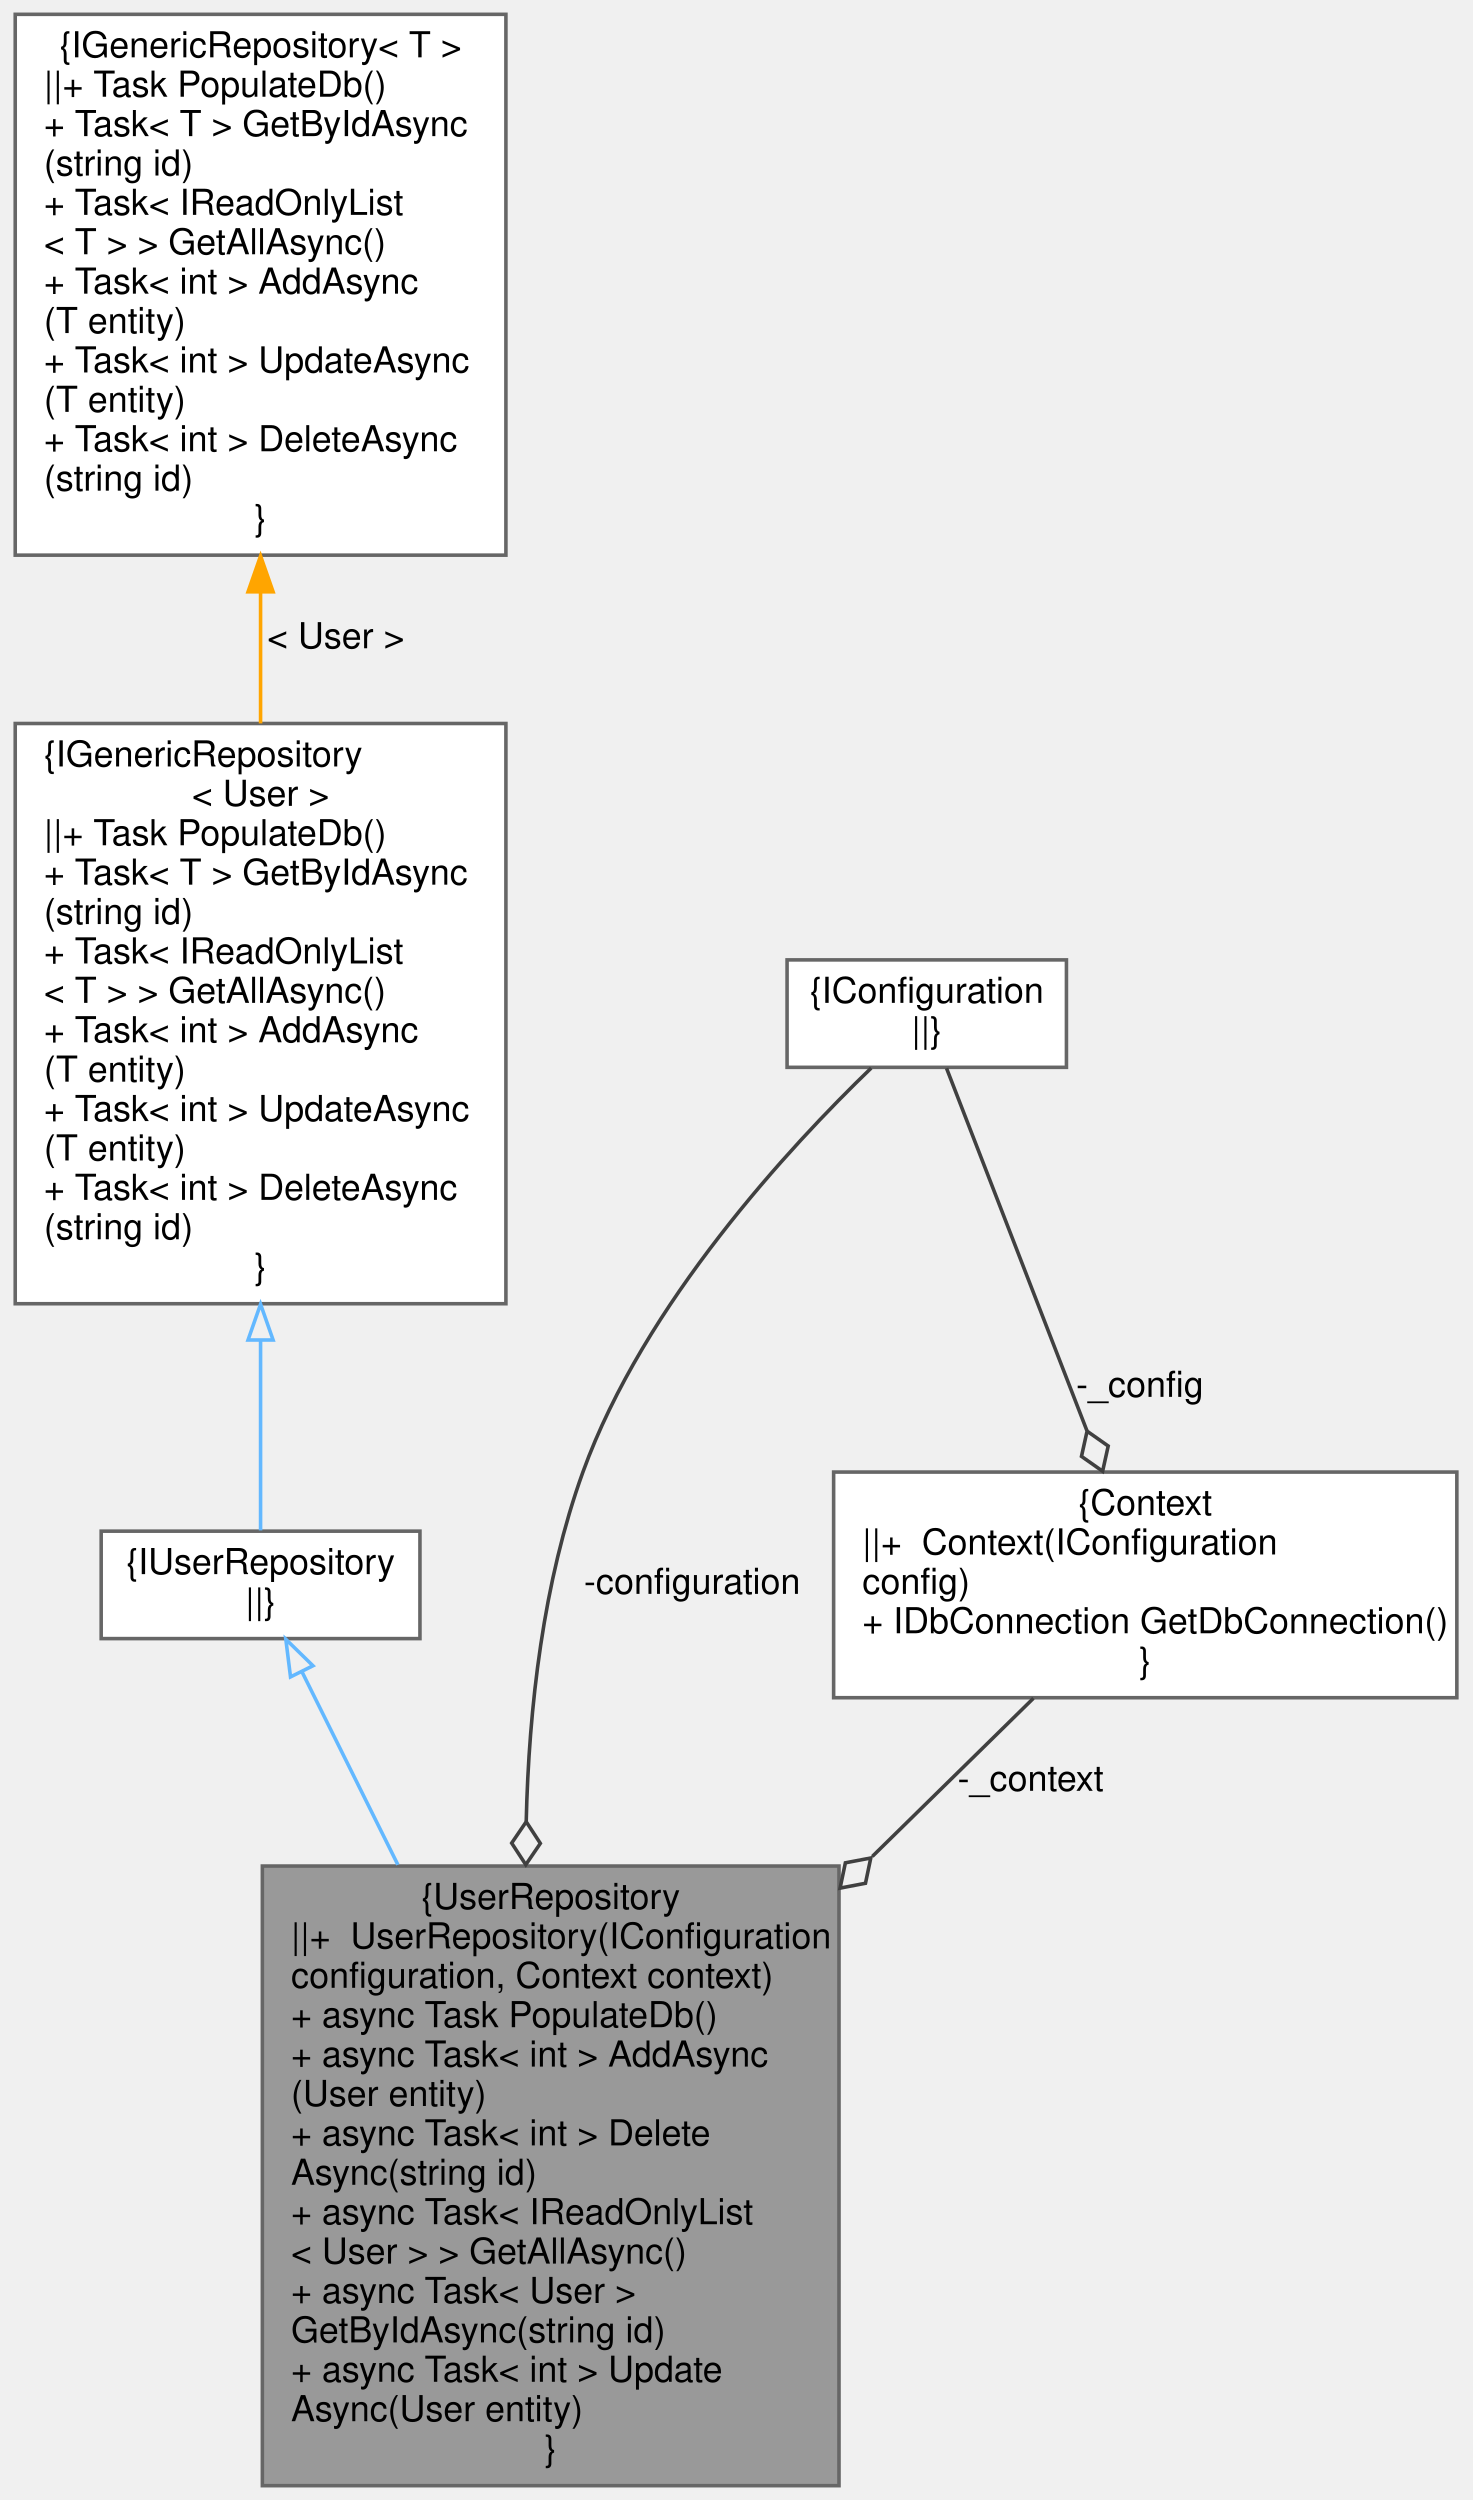
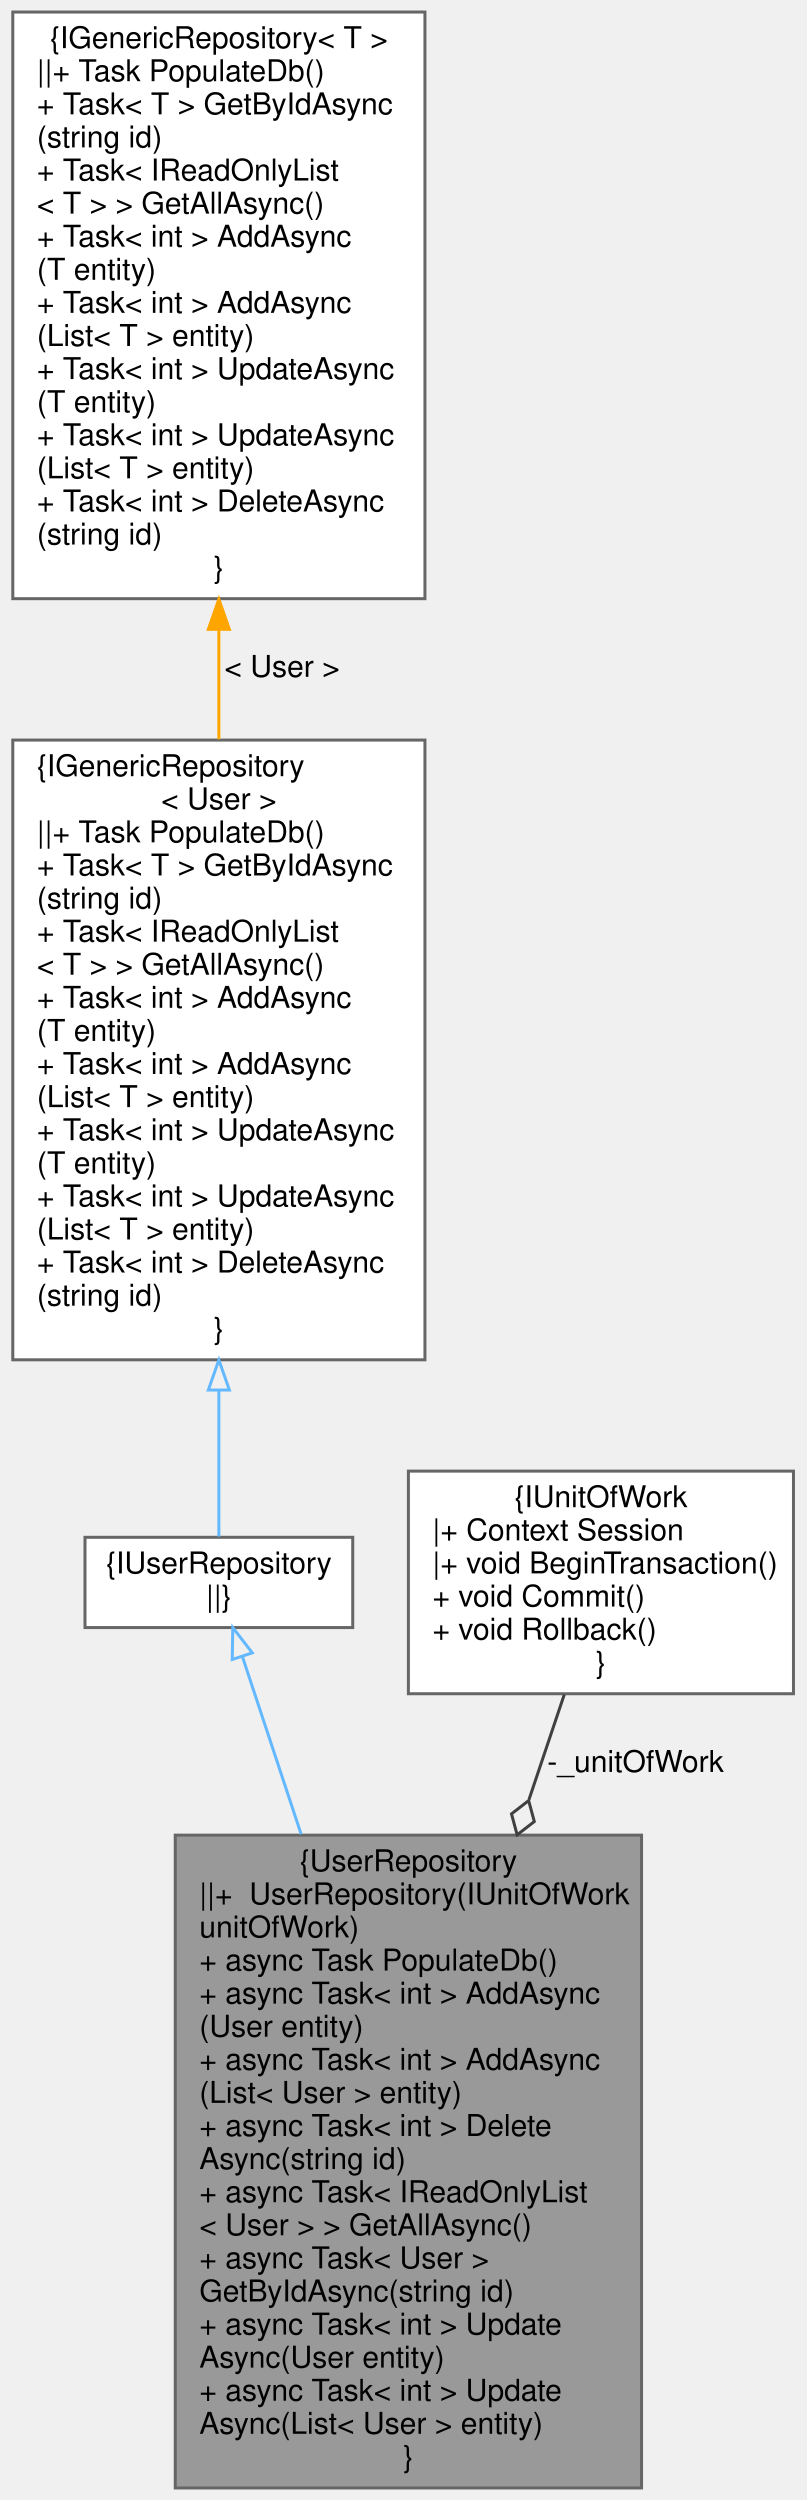
- <svg xmlns="http://www.w3.org/2000/svg" xmlns:xlink="http://www.w3.org/1999/xlink" width="411pt" height="698pt" viewBox="0.00 0.00 410.50 698.00">
-   <g id="graph0" class="graph" transform="scale(1 1) rotate(0) translate(4 694)">
+ <svg xmlns="http://www.w3.org/2000/svg" xmlns:xlink="http://www.w3.org/1999/xlink" width="268pt" height="831pt" viewBox="0.00 0.00 267.50 831.00">
+   <g id="graph0" class="graph" transform="scale(1 1) rotate(0) translate(4 827)">
    <g id="node1" class="node">
      <g id="a_node1">
        <a xlink:title=" ">
-           <polygon fill="#999999" stroke="#666666" points="230,-173 69,-173 69,0 230,0 230,-173" />
-           <text text-anchor="middle" x="149.5" y="-161" font-family="Helvetica,sans-Serif" font-size="10.00">{UserRepository</text>
-           <text text-anchor="start" x="77" y="-150" font-family="Helvetica,sans-Serif" font-size="10.00">||+  UserRepository(IConfiguration</text>
-           <text text-anchor="start" x="77" y="-139" font-family="Helvetica,sans-Serif" font-size="10.00"> configuration, Context context)</text>
-           <text text-anchor="start" x="77" y="-128" font-family="Helvetica,sans-Serif" font-size="10.00">+ async Task PopulateDb()</text>
-           <text text-anchor="start" x="77" y="-117" font-family="Helvetica,sans-Serif" font-size="10.00">+ async Task&lt; int &gt; AddAsync</text>
-           <text text-anchor="start" x="77" y="-106" font-family="Helvetica,sans-Serif" font-size="10.00">(User entity)</text>
-           <text text-anchor="start" x="77" y="-95" font-family="Helvetica,sans-Serif" font-size="10.00">+ async Task&lt; int &gt; Delete</text>
-           <text text-anchor="start" x="77" y="-84" font-family="Helvetica,sans-Serif" font-size="10.00">Async(string id)</text>
-           <text text-anchor="start" x="77" y="-73" font-family="Helvetica,sans-Serif" font-size="10.00">+ async Task&lt; IReadOnlyList</text>
-           <text text-anchor="start" x="77" y="-62" font-family="Helvetica,sans-Serif" font-size="10.00">&lt; User &gt; &gt; GetAllAsync()</text>
-           <text text-anchor="start" x="77" y="-51" font-family="Helvetica,sans-Serif" font-size="10.00">+ async Task&lt; User &gt;</text>
-           <text text-anchor="start" x="77" y="-40" font-family="Helvetica,sans-Serif" font-size="10.00"> GetByIdAsync(string id)</text>
-           <text text-anchor="start" x="77" y="-29" font-family="Helvetica,sans-Serif" font-size="10.00">+ async Task&lt; int &gt; Update</text>
-           <text text-anchor="start" x="77" y="-18" font-family="Helvetica,sans-Serif" font-size="10.00">Async(User entity)</text>
-           <text text-anchor="middle" x="149.5" y="-7" font-family="Helvetica,sans-Serif" font-size="10.00">}</text>
+           <polygon fill="#999999" stroke="#666666" points="209,-217 54,-217 54,0 209,0 209,-217" />
+           <text text-anchor="middle" x="131.5" y="-205" font-family="Helvetica,sans-Serif" font-size="10.00">{UserRepository</text>
+           <text text-anchor="start" x="62" y="-194" font-family="Helvetica,sans-Serif" font-size="10.00">||+  UserRepository(IUnitOfWork</text>
+           <text text-anchor="start" x="62" y="-183" font-family="Helvetica,sans-Serif" font-size="10.00"> unitOfWork)</text>
+           <text text-anchor="start" x="62" y="-172" font-family="Helvetica,sans-Serif" font-size="10.00">+ async Task PopulateDb()</text>
+           <text text-anchor="start" x="62" y="-161" font-family="Helvetica,sans-Serif" font-size="10.00">+ async Task&lt; int &gt; AddAsync</text>
+           <text text-anchor="start" x="62" y="-150" font-family="Helvetica,sans-Serif" font-size="10.00">(User entity)</text>
+           <text text-anchor="start" x="62" y="-139" font-family="Helvetica,sans-Serif" font-size="10.00">+ async Task&lt; int &gt; AddAsync</text>
+           <text text-anchor="start" x="62" y="-128" font-family="Helvetica,sans-Serif" font-size="10.00">(List&lt; User &gt; entity)</text>
+           <text text-anchor="start" x="62" y="-117" font-family="Helvetica,sans-Serif" font-size="10.00">+ async Task&lt; int &gt; Delete</text>
+           <text text-anchor="start" x="62" y="-106" font-family="Helvetica,sans-Serif" font-size="10.00">Async(string id)</text>
+           <text text-anchor="start" x="62" y="-95" font-family="Helvetica,sans-Serif" font-size="10.00">+ async Task&lt; IReadOnlyList</text>
+           <text text-anchor="start" x="62" y="-84" font-family="Helvetica,sans-Serif" font-size="10.00">&lt; User &gt; &gt; GetAllAsync()</text>
+           <text text-anchor="start" x="62" y="-73" font-family="Helvetica,sans-Serif" font-size="10.00">+ async Task&lt; User &gt;</text>
+           <text text-anchor="start" x="62" y="-62" font-family="Helvetica,sans-Serif" font-size="10.00"> GetByIdAsync(string id)</text>
+           <text text-anchor="start" x="62" y="-51" font-family="Helvetica,sans-Serif" font-size="10.00">+ async Task&lt; int &gt; Update</text>
+           <text text-anchor="start" x="62" y="-40" font-family="Helvetica,sans-Serif" font-size="10.00">Async(User entity)</text>
+           <text text-anchor="start" x="62" y="-29" font-family="Helvetica,sans-Serif" font-size="10.00">+ async Task&lt; int &gt; Update</text>
+           <text text-anchor="start" x="62" y="-18" font-family="Helvetica,sans-Serif" font-size="10.00">Async(List&lt; User &gt; entity)</text>
+           <text text-anchor="middle" x="131.5" y="-7" font-family="Helvetica,sans-Serif" font-size="10.00">}</text>
        </a>
      </g>
    </g>
    <g id="node2" class="node">
      <g id="a_node2">
        <a xlink:href="../../dd/dfe/interfacedoxygen__documentation__example_1_1_data_1_1_repositories_1_1_i_user_repository.html" target="_top" xlink:title=" ">
-           <polygon fill="white" stroke="#666666" points="113,-266.5 24,-266.5 24,-236.5 113,-236.5 113,-266.5" />
-           <text text-anchor="middle" x="68.5" y="-254.5" font-family="Helvetica,sans-Serif" font-size="10.00">{IUserRepository</text>
-           <text text-anchor="middle" x="68.5" y="-243.5" font-family="Helvetica,sans-Serif" font-size="10.00">||}</text>
+           <polygon fill="white" stroke="#666666" points="113,-316 24,-316 24,-286 113,-286 113,-316" />
+           <text text-anchor="middle" x="68.5" y="-304" font-family="Helvetica,sans-Serif" font-size="10.00">{IUserRepository</text>
+           <text text-anchor="middle" x="68.5" y="-293" font-family="Helvetica,sans-Serif" font-size="10.00">||}</text>
        </a>
      </g>
    </g>
    <g id="edge1" class="edge">
-       <path fill="none" stroke="#63b8ff" d="M80.08,-227.2C87.25,-212.77 96.95,-193.24 106.83,-173.37" />
-       <polygon fill="none" stroke="#63b8ff" points="76.86,-225.81 75.55,-236.32 83.13,-228.92 76.86,-225.81" />
+       <path fill="none" stroke="#63b8ff" d="M76.33,-276.32C81.43,-260.9 88.49,-239.57 95.85,-217.3" />
+       <polygon fill="none" stroke="#63b8ff" points="72.95,-275.4 73.13,-285.99 79.6,-277.6 72.95,-275.4" />
    </g>
    <g id="node3" class="node">
      <g id="a_node3">
        <a xlink:href="../../d5/d68/interfacedoxygen__documentation__example_1_1_data_1_1_repositories_1_1_i_generic_repository.html" target="_top" xlink:title=" ">
-           <polygon fill="white" stroke="#666666" points="137,-492 0,-492 0,-330 137,-330 137,-492" />
-           <text text-anchor="start" x="8" y="-480" font-family="Helvetica,sans-Serif" font-size="10.00">{IGenericRepository</text>
-           <text text-anchor="middle" x="68.5" y="-469" font-family="Helvetica,sans-Serif" font-size="10.00">&lt; User &gt;</text>
-           <text text-anchor="start" x="8" y="-458" font-family="Helvetica,sans-Serif" font-size="10.00">||+ Task PopulateDb()</text>
-           <text text-anchor="start" x="8" y="-447" font-family="Helvetica,sans-Serif" font-size="10.00">+ Task&lt; T &gt; GetByIdAsync</text>
-           <text text-anchor="start" x="8" y="-436" font-family="Helvetica,sans-Serif" font-size="10.00">(string id)</text>
-           <text text-anchor="start" x="8" y="-425" font-family="Helvetica,sans-Serif" font-size="10.00">+ Task&lt; IReadOnlyList</text>
-           <text text-anchor="start" x="8" y="-414" font-family="Helvetica,sans-Serif" font-size="10.00">&lt; T &gt; &gt; GetAllAsync()</text>
-           <text text-anchor="start" x="8" y="-403" font-family="Helvetica,sans-Serif" font-size="10.00">+ Task&lt; int &gt; AddAsync</text>
-           <text text-anchor="start" x="8" y="-392" font-family="Helvetica,sans-Serif" font-size="10.00">(T entity)</text>
-           <text text-anchor="start" x="8" y="-381" font-family="Helvetica,sans-Serif" font-size="10.00">+ Task&lt; int &gt; UpdateAsync</text>
-           <text text-anchor="start" x="8" y="-370" font-family="Helvetica,sans-Serif" font-size="10.00">(T entity)</text>
-           <text text-anchor="start" x="8" y="-359" font-family="Helvetica,sans-Serif" font-size="10.00">+ Task&lt; int &gt; DeleteAsync</text>
-           <text text-anchor="start" x="8" y="-348" font-family="Helvetica,sans-Serif" font-size="10.00">(string id)</text>
-           <text text-anchor="middle" x="68.5" y="-337" font-family="Helvetica,sans-Serif" font-size="10.00">}</text>
+           <polygon fill="white" stroke="#666666" points="137,-581 0,-581 0,-375 137,-375 137,-581" />
+           <text text-anchor="start" x="8" y="-569" font-family="Helvetica,sans-Serif" font-size="10.00">{IGenericRepository</text>
+           <text text-anchor="middle" x="68.5" y="-558" font-family="Helvetica,sans-Serif" font-size="10.00">&lt; User &gt;</text>
+           <text text-anchor="start" x="8" y="-547" font-family="Helvetica,sans-Serif" font-size="10.00">||+ Task PopulateDb()</text>
+           <text text-anchor="start" x="8" y="-536" font-family="Helvetica,sans-Serif" font-size="10.00">+ Task&lt; T &gt; GetByIdAsync</text>
+           <text text-anchor="start" x="8" y="-525" font-family="Helvetica,sans-Serif" font-size="10.00">(string id)</text>
+           <text text-anchor="start" x="8" y="-514" font-family="Helvetica,sans-Serif" font-size="10.00">+ Task&lt; IReadOnlyList</text>
+           <text text-anchor="start" x="8" y="-503" font-family="Helvetica,sans-Serif" font-size="10.00">&lt; T &gt; &gt; GetAllAsync()</text>
+           <text text-anchor="start" x="8" y="-492" font-family="Helvetica,sans-Serif" font-size="10.00">+ Task&lt; int &gt; AddAsync</text>
+           <text text-anchor="start" x="8" y="-481" font-family="Helvetica,sans-Serif" font-size="10.00">(T entity)</text>
+           <text text-anchor="start" x="8" y="-470" font-family="Helvetica,sans-Serif" font-size="10.00">+ Task&lt; int &gt; AddAsync</text>
+           <text text-anchor="start" x="8" y="-459" font-family="Helvetica,sans-Serif" font-size="10.00">(List&lt; T &gt; entity)</text>
+           <text text-anchor="start" x="8" y="-448" font-family="Helvetica,sans-Serif" font-size="10.00">+ Task&lt; int &gt; UpdateAsync</text>
+           <text text-anchor="start" x="8" y="-437" font-family="Helvetica,sans-Serif" font-size="10.00">(T entity)</text>
+           <text text-anchor="start" x="8" y="-426" font-family="Helvetica,sans-Serif" font-size="10.00">+ Task&lt; int &gt; UpdateAsync</text>
+           <text text-anchor="start" x="8" y="-415" font-family="Helvetica,sans-Serif" font-size="10.00">(List&lt; T &gt; entity)</text>
+           <text text-anchor="start" x="8" y="-404" font-family="Helvetica,sans-Serif" font-size="10.00">+ Task&lt; int &gt; DeleteAsync</text>
+           <text text-anchor="start" x="8" y="-393" font-family="Helvetica,sans-Serif" font-size="10.00">(string id)</text>
+           <text text-anchor="middle" x="68.5" y="-382" font-family="Helvetica,sans-Serif" font-size="10.00">}</text>
        </a>
      </g>
    </g>
    <g id="edge2" class="edge">
-       <path fill="none" stroke="#63b8ff" d="M68.5,-319.64C68.5,-298.95 68.5,-279.34 68.5,-266.72" />
-       <polygon fill="none" stroke="#63b8ff" points="65,-319.87 68.5,-329.87 72,-319.87 65,-319.87" />
+       <path fill="none" stroke="#63b8ff" d="M68.5,-364.71C68.5,-345.4 68.5,-327.84 68.5,-316.25" />
+       <polygon fill="none" stroke="#63b8ff" points="65,-364.95 68.5,-374.95 72,-364.95 65,-364.95" />
    </g>
    <g id="node4" class="node">
      <g id="a_node4">
        <a xlink:href="../../d5/d68/interfacedoxygen__documentation__example_1_1_data_1_1_repositories_1_1_i_generic_repository.html" target="_top" xlink:title=" ">
-           <polygon fill="white" stroke="#666666" points="137,-690 0,-690 0,-539 137,-539 137,-690" />
-           <text text-anchor="middle" x="68.5" y="-678" font-family="Helvetica,sans-Serif" font-size="10.00">{IGenericRepository&lt; T &gt;</text>
-           <text text-anchor="start" x="8" y="-667" font-family="Helvetica,sans-Serif" font-size="10.00">||+ Task PopulateDb()</text>
-           <text text-anchor="start" x="8" y="-656" font-family="Helvetica,sans-Serif" font-size="10.00">+ Task&lt; T &gt; GetByIdAsync</text>
-           <text text-anchor="start" x="8" y="-645" font-family="Helvetica,sans-Serif" font-size="10.00">(string id)</text>
-           <text text-anchor="start" x="8" y="-634" font-family="Helvetica,sans-Serif" font-size="10.00">+ Task&lt; IReadOnlyList</text>
-           <text text-anchor="start" x="8" y="-623" font-family="Helvetica,sans-Serif" font-size="10.00">&lt; T &gt; &gt; GetAllAsync()</text>
-           <text text-anchor="start" x="8" y="-612" font-family="Helvetica,sans-Serif" font-size="10.00">+ Task&lt; int &gt; AddAsync</text>
-           <text text-anchor="start" x="8" y="-601" font-family="Helvetica,sans-Serif" font-size="10.00">(T entity)</text>
-           <text text-anchor="start" x="8" y="-590" font-family="Helvetica,sans-Serif" font-size="10.00">+ Task&lt; int &gt; UpdateAsync</text>
-           <text text-anchor="start" x="8" y="-579" font-family="Helvetica,sans-Serif" font-size="10.00">(T entity)</text>
-           <text text-anchor="start" x="8" y="-568" font-family="Helvetica,sans-Serif" font-size="10.00">+ Task&lt; int &gt; DeleteAsync</text>
-           <text text-anchor="start" x="8" y="-557" font-family="Helvetica,sans-Serif" font-size="10.00">(string id)</text>
-           <text text-anchor="middle" x="68.5" y="-546" font-family="Helvetica,sans-Serif" font-size="10.00">}</text>
+           <polygon fill="white" stroke="#666666" points="137,-823 0,-823 0,-628 137,-628 137,-823" />
+           <text text-anchor="middle" x="68.5" y="-811" font-family="Helvetica,sans-Serif" font-size="10.00">{IGenericRepository&lt; T &gt;</text>
+           <text text-anchor="start" x="8" y="-800" font-family="Helvetica,sans-Serif" font-size="10.00">||+ Task PopulateDb()</text>
+           <text text-anchor="start" x="8" y="-789" font-family="Helvetica,sans-Serif" font-size="10.00">+ Task&lt; T &gt; GetByIdAsync</text>
+           <text text-anchor="start" x="8" y="-778" font-family="Helvetica,sans-Serif" font-size="10.00">(string id)</text>
+           <text text-anchor="start" x="8" y="-767" font-family="Helvetica,sans-Serif" font-size="10.00">+ Task&lt; IReadOnlyList</text>
+           <text text-anchor="start" x="8" y="-756" font-family="Helvetica,sans-Serif" font-size="10.00">&lt; T &gt; &gt; GetAllAsync()</text>
+           <text text-anchor="start" x="8" y="-745" font-family="Helvetica,sans-Serif" font-size="10.00">+ Task&lt; int &gt; AddAsync</text>
+           <text text-anchor="start" x="8" y="-734" font-family="Helvetica,sans-Serif" font-size="10.00">(T entity)</text>
+           <text text-anchor="start" x="8" y="-723" font-family="Helvetica,sans-Serif" font-size="10.00">+ Task&lt; int &gt; AddAsync</text>
+           <text text-anchor="start" x="8" y="-712" font-family="Helvetica,sans-Serif" font-size="10.00">(List&lt; T &gt; entity)</text>
+           <text text-anchor="start" x="8" y="-701" font-family="Helvetica,sans-Serif" font-size="10.00">+ Task&lt; int &gt; UpdateAsync</text>
+           <text text-anchor="start" x="8" y="-690" font-family="Helvetica,sans-Serif" font-size="10.00">(T entity)</text>
+           <text text-anchor="start" x="8" y="-679" font-family="Helvetica,sans-Serif" font-size="10.00">+ Task&lt; int &gt; UpdateAsync</text>
+           <text text-anchor="start" x="8" y="-668" font-family="Helvetica,sans-Serif" font-size="10.00">(List&lt; T &gt; entity)</text>
+           <text text-anchor="start" x="8" y="-657" font-family="Helvetica,sans-Serif" font-size="10.00">+ Task&lt; int &gt; DeleteAsync</text>
+           <text text-anchor="start" x="8" y="-646" font-family="Helvetica,sans-Serif" font-size="10.00">(string id)</text>
+           <text text-anchor="middle" x="68.5" y="-635" font-family="Helvetica,sans-Serif" font-size="10.00">}</text>
        </a>
      </g>
    </g>
    <g id="edge3" class="edge">
-       <path fill="none" stroke="orange" d="M68.5,-528.65C68.5,-516.52 68.5,-504.07 68.5,-492.03" />
-       <polygon fill="orange" stroke="orange" points="65,-528.76 68.5,-538.76 72,-528.76 65,-528.76" />
-       <text text-anchor="middle" x="89.5" y="-513" font-family="Helvetica,sans-Serif" font-size="10.00"> &lt; User &gt;</text>
+       <path fill="none" stroke="orange" d="M68.5,-617.72C68.5,-605.61 68.5,-593.29 68.5,-581.25" />
+       <polygon fill="orange" stroke="orange" points="65,-617.82 68.5,-627.82 72,-617.82 65,-617.82" />
+       <text text-anchor="middle" x="89.5" y="-602" font-family="Helvetica,sans-Serif" font-size="10.00"> &lt; User &gt;</text>
    </g>
    <g id="node5" class="node">
      <g id="a_node5">
-         <a xlink:title=" ">
-           <polygon fill="white" stroke="#666666" points="293.5,-426 215.5,-426 215.5,-396 293.5,-396 293.5,-426" />
-           <text text-anchor="middle" x="254.5" y="-414" font-family="Helvetica,sans-Serif" font-size="10.00">{IConfiguration</text>
-           <text text-anchor="middle" x="254.5" y="-403" font-family="Helvetica,sans-Serif" font-size="10.00">||}</text>
+         <a xlink:href="../../d3/dde/interfacedoxygen__documentation__example_1_1_data_1_1_repositories_1_1_i_unit_of_work.html" target="_top" xlink:title=" ">
+           <polygon fill="white" stroke="#666666" points="259.5,-338 131.5,-338 131.5,-264 259.5,-264 259.5,-338" />
+           <text text-anchor="middle" x="195.5" y="-326" font-family="Helvetica,sans-Serif" font-size="10.00">{IUnitOfWork</text>
+           <text text-anchor="start" x="139.5" y="-315" font-family="Helvetica,sans-Serif" font-size="10.00">|+ Context Session</text>
+           <text text-anchor="start" x="139.5" y="-304" font-family="Helvetica,sans-Serif" font-size="10.00">|+ void BeginTransaction()</text>
+           <text text-anchor="start" x="139.5" y="-293" font-family="Helvetica,sans-Serif" font-size="10.00">+ void Commit()</text>
+           <text text-anchor="start" x="139.5" y="-282" font-family="Helvetica,sans-Serif" font-size="10.00">+ void Rollback()</text>
+           <text text-anchor="middle" x="195.5" y="-271" font-family="Helvetica,sans-Serif" font-size="10.00">}</text>
        </a>
      </g>
    </g>
    <g id="edge4" class="edge">
-       <path fill="none" stroke="#404040" d="M238.99,-395.8C216.45,-374.06 175.5,-330.05 158.5,-283 147.45,-252.4 143.4,-217.33 142.67,-185.43" />
-       <polygon fill="none" stroke="#404040" points="142.67,-185.37 138.61,-179.41 142.55,-173.37 146.61,-179.33 142.67,-185.37" />
-       <text text-anchor="middle" x="189" y="-249" font-family="Helvetica,sans-Serif" font-size="10.00"> -configuration</text>
-     </g>
-     <g id="node6" class="node">
-       <g id="a_node6">
-         <a xlink:href="../../dc/df1/classdoxygen__documentation__example_1_1_data_1_1_context.html" target="_top" xlink:title=" ">
-           <polygon fill="white" stroke="#666666" points="402.5,-283 228.5,-283 228.5,-220 402.5,-220 402.5,-283" />
-           <text text-anchor="middle" x="315.5" y="-271" font-family="Helvetica,sans-Serif" font-size="10.00">{Context</text>
-           <text text-anchor="start" x="236.5" y="-260" font-family="Helvetica,sans-Serif" font-size="10.00">||+  Context(IConfiguration</text>
-           <text text-anchor="start" x="236.5" y="-249" font-family="Helvetica,sans-Serif" font-size="10.00"> config)</text>
-           <text text-anchor="start" x="236.5" y="-238" font-family="Helvetica,sans-Serif" font-size="10.00">+ IDbConnection GetDbConnection()</text>
-           <text text-anchor="middle" x="315.5" y="-227" font-family="Helvetica,sans-Serif" font-size="10.00">}</text>
-         </a>
-       </g>
-     </g>
-     <g id="edge6" class="edge">
-       <path fill="none" stroke="#404040" d="M260.02,-395.75C268.78,-373.12 286.21,-328.12 299.21,-294.57" />
-       <polygon fill="none" stroke="#404040" points="299.26,-294.42 297.7,-287.38 303.6,-283.23 305.16,-290.27 299.26,-294.42" />
-       <text text-anchor="middle" x="314" y="-304" font-family="Helvetica,sans-Serif" font-size="10.00"> -_config</text>
-     </g>
-     <g id="edge5" class="edge">
-       <path fill="none" stroke="#404040" d="M284.28,-219.84C271.28,-207.08 255.47,-191.55 239.3,-175.68" />
-       <polygon fill="none" stroke="#404040" points="238.87,-175.25 231.78,-173.9 230.3,-166.84 237.39,-168.19 238.87,-175.25" />
-       <text text-anchor="middle" x="283.5" y="-194" font-family="Helvetica,sans-Serif" font-size="10.00"> -_context</text>
+       <path fill="none" stroke="#404040" d="M183.31,-263.72C179.81,-253.31 175.79,-241.34 171.57,-228.78" />
+       <polygon fill="none" stroke="#404040" points="171.47,-228.48 165.77,-224.07 167.65,-217.1 173.35,-221.52 171.47,-228.48" />
+       <text text-anchor="middle" x="207" y="-238" font-family="Helvetica,sans-Serif" font-size="10.00"> -_unitOfWork</text>
    </g>
  </g>
</svg>
